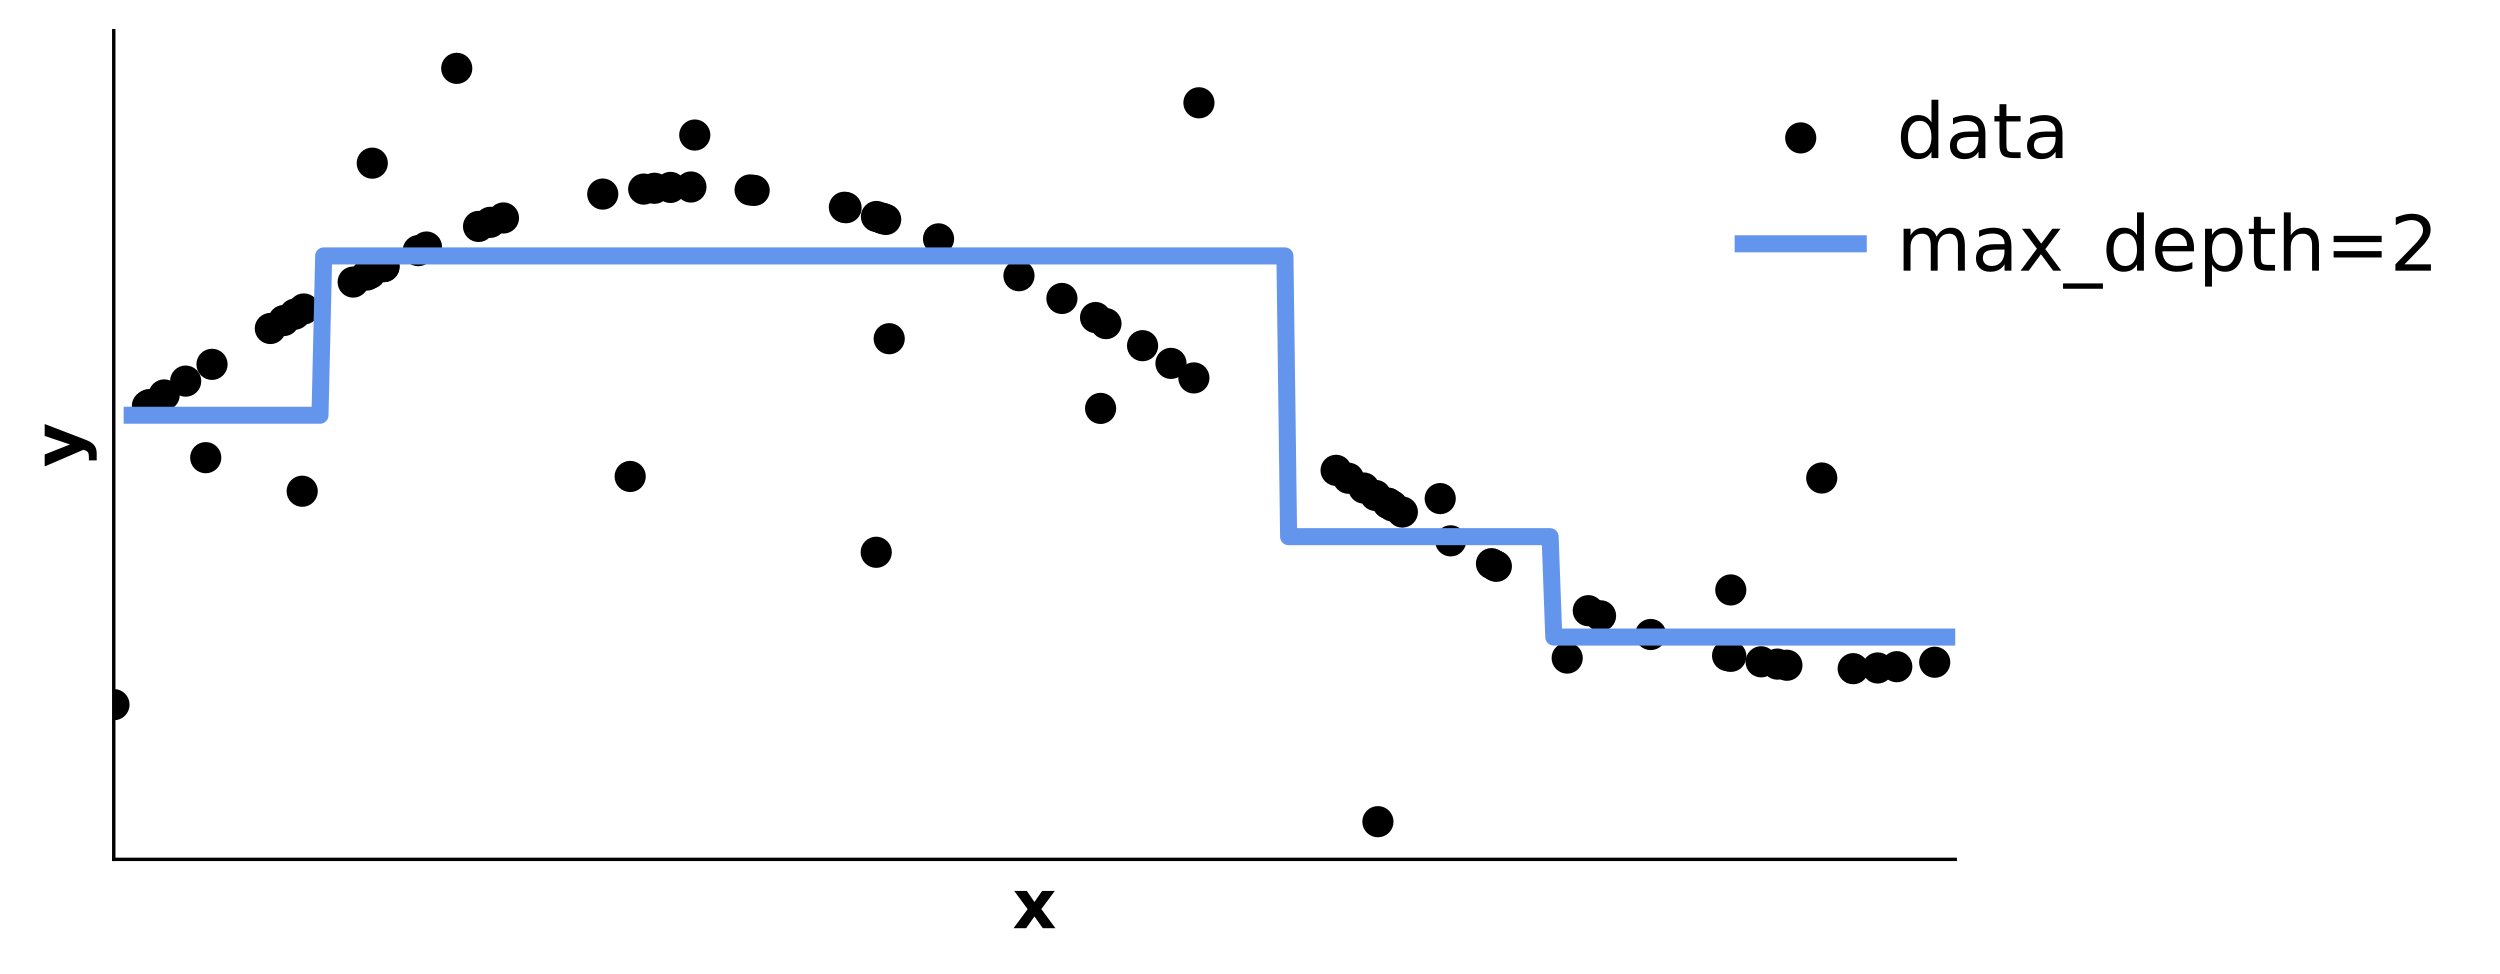
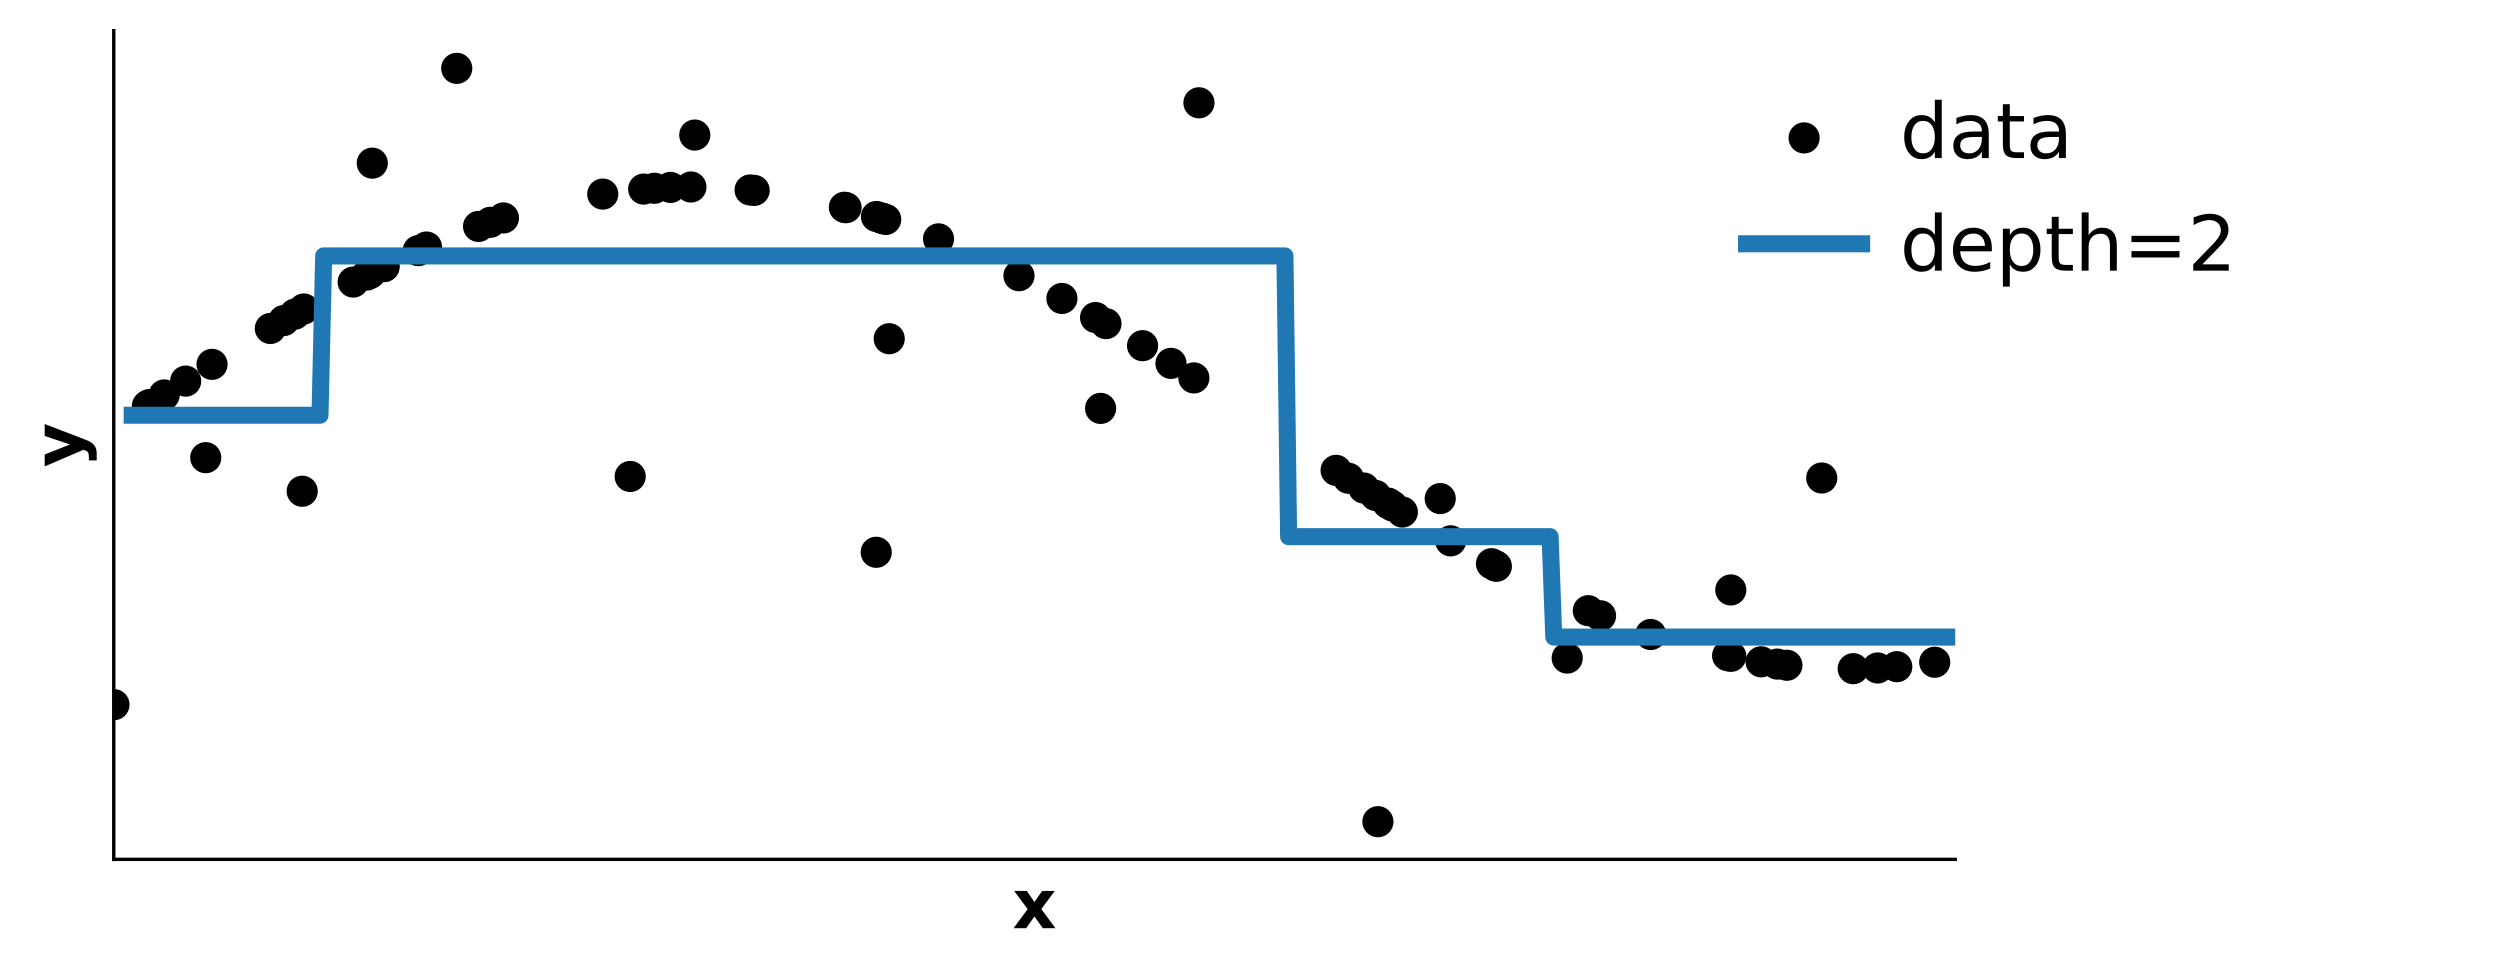
<svg xmlns="http://www.w3.org/2000/svg" xmlns:xlink="http://www.w3.org/1999/xlink" height="228.285pt" version="1.1" viewBox="0 0 586.485 228.285" width="586.485pt">
  <defs>
    <style type="text/css">
*{stroke-linecap:butt;stroke-linejoin:round;}
  </style>
  </defs>
  <g id="figure_1">
    <g id="patch_1">
      <path d="M 0 228.285  L 586.485 228.285  L 586.485 0  L 0 0  z " style="fill:none;" />
    </g>
    <g id="axes_1">
      <g id="patch_2">
        <path d="M 26.685 201.6  L 458.685 201.6  L 458.685 7.2  L 26.685 7.2  z " style="fill:none;" />
      </g>
      <g id="PathCollection_1">
        <defs>
-           <path d="M 0 3.162  C 0.839 3.162 1.643 2.829 2.236 2.236  C 2.829 1.643 3.162 0.839 3.162 0  C 3.162 -0.839 2.829 -1.643 2.236 -2.236  C 1.643 -2.829 0.839 -3.162 0 -3.162  C -0.839 -3.162 -1.643 -2.829 -2.236 -2.236  C -2.829 -1.643 -3.162 -0.839 -3.162 0  C -3.162 0.839 -2.829 1.643 -2.236 2.236  C -1.643 2.829 -0.839 3.162 0 3.162  z " id="m720914438d" style="stroke:#000000;" />
+           <path d="M 0 3.162  C 0.839 3.162 1.643 2.829 2.236 2.236  C 2.829 1.643 3.162 0.839 3.162 0  C 3.162 -0.839 2.829 -1.643 2.236 -2.236  C 1.643 -2.829 0.839 -3.162 0 -3.162  C -0.839 -3.162 -1.643 -2.829 -2.236 -2.236  C -2.829 -1.643 -3.162 -0.839 -3.162 0  C -3.162 0.839 -2.829 1.643 -2.236 2.236  C -1.643 2.829 -0.839 3.162 0 3.162  z " id="m1bf23c3f68" style="stroke:#000000;" />
        </defs>
-         <g clip-path="url(#p01d36069cf)">
-           <use style="stroke:#000000;" x="26.734" xlink:href="#m720914438d" y="165.308" />
-           <use style="stroke:#000000;" x="34.586" xlink:href="#m720914438d" y="95.21" />
-           <use style="stroke:#000000;" x="35.052" xlink:href="#m720914438d" y="94.907" />
-           <use style="stroke:#000000;" x="38.516" xlink:href="#m720914438d" y="92.656" />
-           <use style="stroke:#000000;" x="43.557" xlink:href="#m720914438d" y="89.406" />
-           <use style="stroke:#000000;" x="48.265" xlink:href="#m720914438d" y="107.366" />
-           <use style="stroke:#000000;" x="49.738" xlink:href="#m720914438d" y="85.473" />
-           <use style="stroke:#000000;" x="63.424" xlink:href="#m720914438d" y="77.062" />
-           <use style="stroke:#000000;" x="66.575" xlink:href="#m720914438d" y="75.2" />
-           <use style="stroke:#000000;" x="69.171" xlink:href="#m720914438d" y="73.692" />
-           <use style="stroke:#000000;" x="70.893" xlink:href="#m720914438d" y="115.24" />
-           <use style="stroke:#000000;" x="71.279" xlink:href="#m720914438d" y="72.485" />
-           <use style="stroke:#000000;" x="82.857" xlink:href="#m720914438d" y="66.17" />
-           <use style="stroke:#000000;" x="86.074" xlink:href="#m720914438d" y="64.519" />
-           <use style="stroke:#000000;" x="86.852" xlink:href="#m720914438d" y="64.127" />
-           <use style="stroke:#000000;" x="87.332" xlink:href="#m720914438d" y="38.276" />
-           <use style="stroke:#000000;" x="90.072" xlink:href="#m720914438d" y="62.538" />
-           <use style="stroke:#000000;" x="90.084" xlink:href="#m720914438d" y="62.532" />
-           <use style="stroke:#000000;" x="98.118" xlink:href="#m720914438d" y="58.799" />
-           <use style="stroke:#000000;" x="100.052" xlink:href="#m720914438d" y="57.953" />
-           <use style="stroke:#000000;" x="107.149" xlink:href="#m720914438d" y="16.036" />
-           <use style="stroke:#000000;" x="112.265" xlink:href="#m720914438d" y="53.118" />
-           <use style="stroke:#000000;" x="115.008" xlink:href="#m720914438d" y="52.158" />
-           <use style="stroke:#000000;" x="118.108" xlink:href="#m720914438d" y="51.132" />
-           <use style="stroke:#000000;" x="141.401" xlink:href="#m720914438d" y="45.53" />
-           <use style="stroke:#000000;" x="147.837" xlink:href="#m720914438d" y="111.773" />
-           <use style="stroke:#000000;" x="151.004" xlink:href="#m720914438d" y="44.36" />
-           <use style="stroke:#000000;" x="153.526" xlink:href="#m720914438d" y="44.167" />
-           <use style="stroke:#000000;" x="157.293" xlink:href="#m720914438d" y="43.968" />
-           <use style="stroke:#000000;" x="162.084" xlink:href="#m720914438d" y="43.869" />
-           <use style="stroke:#000000;" x="162.988" xlink:href="#m720914438d" y="31.682" />
-           <use style="stroke:#000000;" x="175.967" xlink:href="#m720914438d" y="44.564" />
-           <use style="stroke:#000000;" x="176.92" xlink:href="#m720914438d" y="44.665" />
-           <use style="stroke:#000000;" x="198.089" xlink:href="#m720914438d" y="48.621" />
-           <use style="stroke:#000000;" x="198.481" xlink:href="#m720914438d" y="48.724" />
-           <use style="stroke:#000000;" x="205.557" xlink:href="#m720914438d" y="129.562" />
-           <use style="stroke:#000000;" x="205.61" xlink:href="#m720914438d" y="50.788" />
-           <use style="stroke:#000000;" x="206.839" xlink:href="#m720914438d" y="51.178" />
-           <use style="stroke:#000000;" x="206.961" xlink:href="#m720914438d" y="51.218" />
-           <use style="stroke:#000000;" x="207.777" xlink:href="#m720914438d" y="51.483" />
-           <use style="stroke:#000000;" x="208.603" xlink:href="#m720914438d" y="79.46" />
-           <use style="stroke:#000000;" x="220.175" xlink:href="#m720914438d" y="56.037" />
-           <use style="stroke:#000000;" x="239.045" xlink:href="#m720914438d" y="64.679" />
-           <use style="stroke:#000000;" x="249.117" xlink:href="#m720914438d" y="70.016" />
-           <use style="stroke:#000000;" x="257.012" xlink:href="#m720914438d" y="74.491" />
-           <use style="stroke:#000000;" x="258.192" xlink:href="#m720914438d" y="95.807" />
-           <use style="stroke:#000000;" x="259.454" xlink:href="#m720914438d" y="75.92" />
-           <use style="stroke:#000000;" x="268.039" xlink:href="#m720914438d" y="81.094" />
-           <use style="stroke:#000000;" x="274.704" xlink:href="#m720914438d" y="85.244" />
-           <use style="stroke:#000000;" x="280.077" xlink:href="#m720914438d" y="88.657" />
-           <use style="stroke:#000000;" x="281.265" xlink:href="#m720914438d" y="24.117" />
-           <use style="stroke:#000000;" x="313.444" xlink:href="#m720914438d" y="110.339" />
-           <use style="stroke:#000000;" x="316.327" xlink:href="#m720914438d" y="112.188" />
-           <use style="stroke:#000000;" x="319.942" xlink:href="#m720914438d" y="114.489" />
-           <use style="stroke:#000000;" x="322.7" xlink:href="#m720914438d" y="116.228" />
-           <use style="stroke:#000000;" x="323.253" xlink:href="#m720914438d" y="192.764" />
-           <use style="stroke:#000000;" x="325.576" xlink:href="#m720914438d" y="118.024" />
-           <use style="stroke:#000000;" x="325.768" xlink:href="#m720914438d" y="118.143" />
-           <use style="stroke:#000000;" x="326.666" xlink:href="#m720914438d" y="118.7" />
-           <use style="stroke:#000000;" x="328.981" xlink:href="#m720914438d" y="120.125" />
-           <use style="stroke:#000000;" x="337.865" xlink:href="#m720914438d" y="116.964" />
-           <use style="stroke:#000000;" x="340.316" xlink:href="#m720914438d" y="126.88" />
-           <use style="stroke:#000000;" x="349.893" xlink:href="#m720914438d" y="132.236" />
-           <use style="stroke:#000000;" x="350.747" xlink:href="#m720914438d" y="132.696" />
-           <use style="stroke:#000000;" x="351.036" xlink:href="#m720914438d" y="132.851" />
-           <use style="stroke:#000000;" x="367.654" xlink:href="#m720914438d" y="154.376" />
-           <use style="stroke:#000000;" x="372.607" xlink:href="#m720914438d" y="143.266" />
-           <use style="stroke:#000000;" x="375.478" xlink:href="#m720914438d" y="144.464" />
-           <use style="stroke:#000000;" x="387.243" xlink:href="#m720914438d" y="148.851" />
-           <use style="stroke:#000000;" x="405.285" xlink:href="#m720914438d" y="153.813" />
-           <use style="stroke:#000000;" x="406.032" xlink:href="#m720914438d" y="138.398" />
-           <use style="stroke:#000000;" x="406.043" xlink:href="#m720914438d" y="153.971" />
-           <use style="stroke:#000000;" x="413.155" xlink:href="#m720914438d" y="155.259" />
-           <use style="stroke:#000000;" x="416.955" xlink:href="#m720914438d" y="155.794" />
-           <use style="stroke:#000000;" x="419.198" xlink:href="#m720914438d" y="156.061" />
-           <use style="stroke:#000000;" x="427.369" xlink:href="#m720914438d" y="112.137" />
-           <use style="stroke:#000000;" x="434.75" xlink:href="#m720914438d" y="156.866" />
-           <use style="stroke:#000000;" x="440.493" xlink:href="#m720914438d" y="156.702" />
-           <use style="stroke:#000000;" x="444.974" xlink:href="#m720914438d" y="156.401" />
-           <use style="stroke:#000000;" x="453.873" xlink:href="#m720914438d" y="155.357" />
+         <g clip-path="url(#p735f092bd0)">
+           <use style="stroke:#000000;" x="26.734" xlink:href="#m1bf23c3f68" y="165.308" />
+           <use style="stroke:#000000;" x="34.586" xlink:href="#m1bf23c3f68" y="95.21" />
+           <use style="stroke:#000000;" x="35.052" xlink:href="#m1bf23c3f68" y="94.907" />
+           <use style="stroke:#000000;" x="38.516" xlink:href="#m1bf23c3f68" y="92.656" />
+           <use style="stroke:#000000;" x="43.557" xlink:href="#m1bf23c3f68" y="89.406" />
+           <use style="stroke:#000000;" x="48.265" xlink:href="#m1bf23c3f68" y="107.366" />
+           <use style="stroke:#000000;" x="49.738" xlink:href="#m1bf23c3f68" y="85.473" />
+           <use style="stroke:#000000;" x="63.424" xlink:href="#m1bf23c3f68" y="77.062" />
+           <use style="stroke:#000000;" x="66.575" xlink:href="#m1bf23c3f68" y="75.2" />
+           <use style="stroke:#000000;" x="69.171" xlink:href="#m1bf23c3f68" y="73.692" />
+           <use style="stroke:#000000;" x="70.893" xlink:href="#m1bf23c3f68" y="115.24" />
+           <use style="stroke:#000000;" x="71.279" xlink:href="#m1bf23c3f68" y="72.485" />
+           <use style="stroke:#000000;" x="82.857" xlink:href="#m1bf23c3f68" y="66.17" />
+           <use style="stroke:#000000;" x="86.074" xlink:href="#m1bf23c3f68" y="64.519" />
+           <use style="stroke:#000000;" x="86.852" xlink:href="#m1bf23c3f68" y="64.127" />
+           <use style="stroke:#000000;" x="87.332" xlink:href="#m1bf23c3f68" y="38.276" />
+           <use style="stroke:#000000;" x="90.072" xlink:href="#m1bf23c3f68" y="62.538" />
+           <use style="stroke:#000000;" x="90.084" xlink:href="#m1bf23c3f68" y="62.532" />
+           <use style="stroke:#000000;" x="98.118" xlink:href="#m1bf23c3f68" y="58.799" />
+           <use style="stroke:#000000;" x="100.052" xlink:href="#m1bf23c3f68" y="57.953" />
+           <use style="stroke:#000000;" x="107.149" xlink:href="#m1bf23c3f68" y="16.036" />
+           <use style="stroke:#000000;" x="112.265" xlink:href="#m1bf23c3f68" y="53.118" />
+           <use style="stroke:#000000;" x="115.008" xlink:href="#m1bf23c3f68" y="52.158" />
+           <use style="stroke:#000000;" x="118.108" xlink:href="#m1bf23c3f68" y="51.132" />
+           <use style="stroke:#000000;" x="141.401" xlink:href="#m1bf23c3f68" y="45.53" />
+           <use style="stroke:#000000;" x="147.837" xlink:href="#m1bf23c3f68" y="111.773" />
+           <use style="stroke:#000000;" x="151.004" xlink:href="#m1bf23c3f68" y="44.36" />
+           <use style="stroke:#000000;" x="153.526" xlink:href="#m1bf23c3f68" y="44.167" />
+           <use style="stroke:#000000;" x="157.293" xlink:href="#m1bf23c3f68" y="43.968" />
+           <use style="stroke:#000000;" x="162.084" xlink:href="#m1bf23c3f68" y="43.869" />
+           <use style="stroke:#000000;" x="162.988" xlink:href="#m1bf23c3f68" y="31.682" />
+           <use style="stroke:#000000;" x="175.967" xlink:href="#m1bf23c3f68" y="44.564" />
+           <use style="stroke:#000000;" x="176.92" xlink:href="#m1bf23c3f68" y="44.665" />
+           <use style="stroke:#000000;" x="198.089" xlink:href="#m1bf23c3f68" y="48.621" />
+           <use style="stroke:#000000;" x="198.481" xlink:href="#m1bf23c3f68" y="48.724" />
+           <use style="stroke:#000000;" x="205.557" xlink:href="#m1bf23c3f68" y="129.562" />
+           <use style="stroke:#000000;" x="205.61" xlink:href="#m1bf23c3f68" y="50.788" />
+           <use style="stroke:#000000;" x="206.839" xlink:href="#m1bf23c3f68" y="51.178" />
+           <use style="stroke:#000000;" x="206.961" xlink:href="#m1bf23c3f68" y="51.218" />
+           <use style="stroke:#000000;" x="207.777" xlink:href="#m1bf23c3f68" y="51.483" />
+           <use style="stroke:#000000;" x="208.603" xlink:href="#m1bf23c3f68" y="79.46" />
+           <use style="stroke:#000000;" x="220.175" xlink:href="#m1bf23c3f68" y="56.037" />
+           <use style="stroke:#000000;" x="239.045" xlink:href="#m1bf23c3f68" y="64.679" />
+           <use style="stroke:#000000;" x="249.117" xlink:href="#m1bf23c3f68" y="70.016" />
+           <use style="stroke:#000000;" x="257.012" xlink:href="#m1bf23c3f68" y="74.491" />
+           <use style="stroke:#000000;" x="258.192" xlink:href="#m1bf23c3f68" y="95.807" />
+           <use style="stroke:#000000;" x="259.454" xlink:href="#m1bf23c3f68" y="75.92" />
+           <use style="stroke:#000000;" x="268.039" xlink:href="#m1bf23c3f68" y="81.094" />
+           <use style="stroke:#000000;" x="274.704" xlink:href="#m1bf23c3f68" y="85.244" />
+           <use style="stroke:#000000;" x="280.077" xlink:href="#m1bf23c3f68" y="88.657" />
+           <use style="stroke:#000000;" x="281.265" xlink:href="#m1bf23c3f68" y="24.117" />
+           <use style="stroke:#000000;" x="313.444" xlink:href="#m1bf23c3f68" y="110.339" />
+           <use style="stroke:#000000;" x="316.327" xlink:href="#m1bf23c3f68" y="112.188" />
+           <use style="stroke:#000000;" x="319.942" xlink:href="#m1bf23c3f68" y="114.489" />
+           <use style="stroke:#000000;" x="322.7" xlink:href="#m1bf23c3f68" y="116.228" />
+           <use style="stroke:#000000;" x="323.253" xlink:href="#m1bf23c3f68" y="192.764" />
+           <use style="stroke:#000000;" x="325.576" xlink:href="#m1bf23c3f68" y="118.024" />
+           <use style="stroke:#000000;" x="325.768" xlink:href="#m1bf23c3f68" y="118.143" />
+           <use style="stroke:#000000;" x="326.666" xlink:href="#m1bf23c3f68" y="118.7" />
+           <use style="stroke:#000000;" x="328.981" xlink:href="#m1bf23c3f68" y="120.125" />
+           <use style="stroke:#000000;" x="337.865" xlink:href="#m1bf23c3f68" y="116.964" />
+           <use style="stroke:#000000;" x="340.316" xlink:href="#m1bf23c3f68" y="126.88" />
+           <use style="stroke:#000000;" x="349.893" xlink:href="#m1bf23c3f68" y="132.236" />
+           <use style="stroke:#000000;" x="350.747" xlink:href="#m1bf23c3f68" y="132.696" />
+           <use style="stroke:#000000;" x="351.036" xlink:href="#m1bf23c3f68" y="132.851" />
+           <use style="stroke:#000000;" x="367.654" xlink:href="#m1bf23c3f68" y="154.376" />
+           <use style="stroke:#000000;" x="372.607" xlink:href="#m1bf23c3f68" y="143.266" />
+           <use style="stroke:#000000;" x="375.478" xlink:href="#m1bf23c3f68" y="144.464" />
+           <use style="stroke:#000000;" x="387.243" xlink:href="#m1bf23c3f68" y="148.851" />
+           <use style="stroke:#000000;" x="405.285" xlink:href="#m1bf23c3f68" y="153.813" />
+           <use style="stroke:#000000;" x="406.032" xlink:href="#m1bf23c3f68" y="138.398" />
+           <use style="stroke:#000000;" x="406.043" xlink:href="#m1bf23c3f68" y="153.971" />
+           <use style="stroke:#000000;" x="413.155" xlink:href="#m1bf23c3f68" y="155.259" />
+           <use style="stroke:#000000;" x="416.955" xlink:href="#m1bf23c3f68" y="155.794" />
+           <use style="stroke:#000000;" x="419.198" xlink:href="#m1bf23c3f68" y="156.061" />
+           <use style="stroke:#000000;" x="427.369" xlink:href="#m1bf23c3f68" y="112.137" />
+           <use style="stroke:#000000;" x="434.75" xlink:href="#m1bf23c3f68" y="156.866" />
+           <use style="stroke:#000000;" x="440.493" xlink:href="#m1bf23c3f68" y="156.702" />
+           <use style="stroke:#000000;" x="444.974" xlink:href="#m1bf23c3f68" y="156.401" />
+           <use style="stroke:#000000;" x="453.873" xlink:href="#m1bf23c3f68" y="155.357" />
        </g>
      </g>
      <g id="matplotlib.axis_1">
        <g id="text_1">
          <defs>
            <path d="M 22.219 27.984  L 2.484 54.688  L 21 54.688  L 32.172 38.484  L 43.5 54.688  L 62.016 54.688  L 42.281 28.078  L 62.984 0  L 44.484 0  L 32.172 17.281  L 20.016 0  L 1.516 0  z " id="DejaVuSans-Bold-120" />
          </defs>
          <g transform="translate(237.525 217.7575)scale(0.16 -0.16)">
            <use xlink:href="#DejaVuSans-Bold-120" />
          </g>
        </g>
      </g>
      <g id="matplotlib.axis_2">
        <g id="text_2">
          <defs>
            <path d="M 1.219 54.688  L 18.703 54.688  L 33.406 17.578  L 45.906 54.688  L 63.375 54.688  L 40.375 -5.172  Q 36.922 -14.312 32.297 -17.938  Q 27.688 -21.578 20.125 -21.578  L 10.016 -21.578  L 10.016 -10.109  L 15.484 -10.109  Q 19.922 -10.109 21.938 -8.688  Q 23.969 -7.281 25.094 -3.609  L 25.594 -2.094  z " id="DejaVuSans-Bold-121" />
          </defs>
          <g transform="translate(19.2325 109.615)rotate(-90)scale(0.16 -0.16)">
            <use xlink:href="#DejaVuSans-Bold-121" />
          </g>
        </g>
      </g>
      <g id="line2d_1">
-         <path clip-path="url(#p01d36069cf)" d="M 31.005 97.411  L 75.069 97.411  L 75.933 60.038  L 301.437 60.038  L 302.301 125.902  L 363.645 125.902  L 364.509 149.448  L 462.141 149.448  L 462.141 149.448  " style="fill:none;stroke:#6495ed;stroke-linecap:square;stroke-width:4;" />
+         <path clip-path="url(#p735f092bd0)" d="M 31.005 97.411  L 75.069 97.411  L 75.933 60.038  L 301.437 60.038  L 302.301 125.902  L 363.645 125.902  L 364.509 149.448  L 462.141 149.448  L 462.141 149.448  " style="fill:none;stroke:#1f77b4;stroke-linecap:square;stroke-width:4;" />
      </g>
      <g id="patch_3">
        <path d="M 26.685 201.6  L 26.685 7.2  " style="fill:none;stroke:#000000;stroke-linecap:square;stroke-linejoin:miter;stroke-width:0.8;" />
      </g>
      <g id="patch_4">
        <path d="M 26.685 201.6  L 458.685 201.6  " style="fill:none;stroke:#000000;stroke-linecap:square;stroke-linejoin:miter;stroke-width:0.8;" />
      </g>
      <g id="legend_1">
        <g id="PathCollection_2">
          <g>
-             <use style="stroke:#000000;" x="422.438" xlink:href="#m720914438d" y="32.352" />
+             <use style="stroke:#000000;" x="423.231" xlink:href="#m1bf23c3f68" y="32.352" />
          </g>
        </g>
        <g id="text_3">
          <defs>
            <path d="M 45.406 46.391  L 45.406 75.984  L 54.391 75.984  L 54.391 0  L 45.406 0  L 45.406 8.203  Q 42.578 3.328 38.25 0.953  Q 33.938 -1.422 27.875 -1.422  Q 17.969 -1.422 11.734 6.484  Q 5.516 14.406 5.516 27.297  Q 5.516 40.188 11.734 48.094  Q 17.969 56 27.875 56  Q 33.938 56 38.25 53.625  Q 42.578 51.266 45.406 46.391  z M 14.797 27.297  Q 14.797 17.391 18.875 11.75  Q 22.953 6.109 30.078 6.109  Q 37.203 6.109 41.297 11.75  Q 45.406 17.391 45.406 27.297  Q 45.406 37.203 41.297 42.844  Q 37.203 48.484 30.078 48.484  Q 22.953 48.484 18.875 42.844  Q 14.797 37.203 14.797 27.297  z " id="DejaVuSans-100" />
            <path d="M 34.281 27.484  Q 23.391 27.484 19.188 25  Q 14.984 22.516 14.984 16.5  Q 14.984 11.719 18.141 8.906  Q 21.297 6.109 26.703 6.109  Q 34.188 6.109 38.703 11.406  Q 43.219 16.703 43.219 25.484  L 43.219 27.484  z M 52.203 31.203  L 52.203 0  L 43.219 0  L 43.219 8.297  Q 40.141 3.328 35.547 0.953  Q 30.953 -1.422 24.312 -1.422  Q 15.922 -1.422 10.953 3.297  Q 6 8.016 6 15.922  Q 6 25.141 12.172 29.828  Q 18.359 34.516 30.609 34.516  L 43.219 34.516  L 43.219 35.406  Q 43.219 41.609 39.141 45  Q 35.062 48.391 27.688 48.391  Q 23 48.391 18.547 47.266  Q 14.109 46.141 10.016 43.891  L 10.016 52.203  Q 14.938 54.109 19.578 55.047  Q 24.219 56 28.609 56  Q 40.484 56 46.344 49.844  Q 52.203 43.703 52.203 31.203  z " id="DejaVuSans-97" />
            <path d="M 18.312 70.219  L 18.312 54.688  L 36.812 54.688  L 36.812 47.703  L 18.312 47.703  L 18.312 18.016  Q 18.312 11.328 20.141 9.422  Q 21.969 7.516 27.594 7.516  L 36.812 7.516  L 36.812 0  L 27.594 0  Q 17.188 0 13.234 3.875  Q 9.281 7.766 9.281 18.016  L 9.281 47.703  L 2.688 47.703  L 2.688 54.688  L 9.281 54.688  L 9.281 70.219  z " id="DejaVuSans-116" />
            <path id="DejaVuSans-32" />
          </defs>
-           <g transform="translate(444.9375 37.07719)scale(0.18 -0.18)">
+           <g transform="translate(445.7306 37.07719)scale(0.18 -0.18)">
            <use xlink:href="#DejaVuSans-100" />
            <use x="63.477" xlink:href="#DejaVuSans-97" />
            <use x="124.756" xlink:href="#DejaVuSans-116" />
            <use x="163.965" xlink:href="#DejaVuSans-97" />
            <use x="225.244" xlink:href="#DejaVuSans-32" />
            <use x="257.031" xlink:href="#DejaVuSans-32" />
            <use x="288.818" xlink:href="#DejaVuSans-32" />
            <use x="320.605" xlink:href="#DejaVuSans-32" />
            <use x="352.393" xlink:href="#DejaVuSans-32" />
            <use x="384.18" xlink:href="#DejaVuSans-32" />
            <use x="415.967" xlink:href="#DejaVuSans-32" />
            <use x="447.754" xlink:href="#DejaVuSans-32" />
            <use x="479.541" xlink:href="#DejaVuSans-32" />
            <use x="511.328" xlink:href="#DejaVuSans-32" />
            <use x="543.115" xlink:href="#DejaVuSans-32" />
            <use x="574.902" xlink:href="#DejaVuSans-32" />
            <use x="606.689" xlink:href="#DejaVuSans-32" />
            <use x="638.477" xlink:href="#DejaVuSans-32" />
            <use x="670.264" xlink:href="#DejaVuSans-32" />
          </g>
        </g>
        <g id="line2d_2">
-           <path d="M 408.938 57.198  L 435.938 57.198  " style="fill:none;stroke:#6495ed;stroke-linecap:square;stroke-width:4;" />
+           <path d="M 409.731 57.198  L 436.731 57.198  " style="fill:none;stroke:#1f77b4;stroke-linecap:square;stroke-width:4;" />
        </g>
        <g id="line2d_3" />
        <g id="text_4">
          <defs>
-             <path d="M 52 44.188  Q 55.375 50.25 60.062 53.125  Q 64.75 56 71.094 56  Q 79.641 56 84.281 50.016  Q 88.922 44.047 88.922 33.016  L 88.922 0  L 79.891 0  L 79.891 32.719  Q 79.891 40.578 77.094 44.375  Q 74.312 48.188 68.609 48.188  Q 61.625 48.188 57.562 43.547  Q 53.516 38.922 53.516 30.906  L 53.516 0  L 44.484 0  L 44.484 32.719  Q 44.484 40.625 41.703 44.406  Q 38.922 48.188 33.109 48.188  Q 26.219 48.188 22.156 43.531  Q 18.109 38.875 18.109 30.906  L 18.109 0  L 9.078 0  L 9.078 54.688  L 18.109 54.688  L 18.109 46.188  Q 21.188 51.219 25.484 53.609  Q 29.781 56 35.688 56  Q 41.656 56 45.828 52.969  Q 50 49.953 52 44.188  z " id="DejaVuSans-109" />
-             <path d="M 54.891 54.688  L 35.109 28.078  L 55.906 0  L 45.312 0  L 29.391 21.484  L 13.484 0  L 2.875 0  L 24.125 28.609  L 4.688 54.688  L 15.281 54.688  L 29.781 35.203  L 44.281 54.688  z " id="DejaVuSans-120" />
-             <path d="M 50.984 -16.609  L 50.984 -23.578  L -0.984 -23.578  L -0.984 -16.609  z " id="DejaVuSans-95" />
            <path d="M 56.203 29.594  L 56.203 25.203  L 14.891 25.203  Q 15.484 15.922 20.484 11.062  Q 25.484 6.203 34.422 6.203  Q 39.594 6.203 44.453 7.469  Q 49.312 8.734 54.109 11.281  L 54.109 2.781  Q 49.266 0.734 44.188 -0.344  Q 39.109 -1.422 33.891 -1.422  Q 20.797 -1.422 13.156 6.188  Q 5.516 13.812 5.516 26.812  Q 5.516 40.234 12.766 48.109  Q 20.016 56 32.328 56  Q 43.359 56 49.781 48.891  Q 56.203 41.797 56.203 29.594  z M 47.219 32.234  Q 47.125 39.594 43.094 43.984  Q 39.062 48.391 32.422 48.391  Q 24.906 48.391 20.391 44.141  Q 15.875 39.891 15.188 32.172  z " id="DejaVuSans-101" />
            <path d="M 18.109 8.203  L 18.109 -20.797  L 9.078 -20.797  L 9.078 54.688  L 18.109 54.688  L 18.109 46.391  Q 20.953 51.266 25.266 53.625  Q 29.594 56 35.594 56  Q 45.562 56 51.781 48.094  Q 58.016 40.188 58.016 27.297  Q 58.016 14.406 51.781 6.484  Q 45.562 -1.422 35.594 -1.422  Q 29.594 -1.422 25.266 0.953  Q 20.953 3.328 18.109 8.203  z M 48.688 27.297  Q 48.688 37.203 44.609 42.844  Q 40.531 48.484 33.406 48.484  Q 26.266 48.484 22.188 42.844  Q 18.109 37.203 18.109 27.297  Q 18.109 17.391 22.188 11.75  Q 26.266 6.109 33.406 6.109  Q 40.531 6.109 44.609 11.75  Q 48.688 17.391 48.688 27.297  z " id="DejaVuSans-112" />
            <path d="M 54.891 33.016  L 54.891 0  L 45.906 0  L 45.906 32.719  Q 45.906 40.484 42.875 44.328  Q 39.844 48.188 33.797 48.188  Q 26.516 48.188 22.312 43.547  Q 18.109 38.922 18.109 30.906  L 18.109 0  L 9.078 0  L 9.078 75.984  L 18.109 75.984  L 18.109 46.188  Q 21.344 51.125 25.703 53.562  Q 30.078 56 35.797 56  Q 45.219 56 50.047 50.172  Q 54.891 44.344 54.891 33.016  z " id="DejaVuSans-104" />
            <path d="M 10.594 45.406  L 73.188 45.406  L 73.188 37.203  L 10.594 37.203  z M 10.594 25.484  L 73.188 25.484  L 73.188 17.188  L 10.594 17.188  z " id="DejaVuSans-61" />
            <path d="M 19.188 8.297  L 53.609 8.297  L 53.609 0  L 7.328 0  L 7.328 8.297  Q 12.938 14.109 22.625 23.891  Q 32.328 33.688 34.812 36.531  Q 39.547 41.844 41.422 45.531  Q 43.312 49.219 43.312 52.781  Q 43.312 58.594 39.234 62.25  Q 35.156 65.922 28.609 65.922  Q 23.969 65.922 18.812 64.312  Q 13.672 62.703 7.812 59.422  L 7.812 69.391  Q 13.766 71.781 18.938 73  Q 24.125 74.219 28.422 74.219  Q 39.75 74.219 46.484 68.547  Q 53.219 62.891 53.219 53.422  Q 53.219 48.922 51.531 44.891  Q 49.859 40.875 45.406 35.406  Q 44.188 33.984 37.641 27.219  Q 31.109 20.453 19.188 8.297  z " id="DejaVuSans-50" />
          </defs>
-           <g transform="translate(444.9375 63.49781)scale(0.18 -0.18)">
-             <use xlink:href="#DejaVuSans-109" />
-             <use x="97.412" xlink:href="#DejaVuSans-97" />
-             <use x="158.691" xlink:href="#DejaVuSans-120" />
-             <use x="217.871" xlink:href="#DejaVuSans-95" />
-             <use x="267.871" xlink:href="#DejaVuSans-100" />
-             <use x="331.348" xlink:href="#DejaVuSans-101" />
-             <use x="392.871" xlink:href="#DejaVuSans-112" />
-             <use x="456.348" xlink:href="#DejaVuSans-116" />
-             <use x="495.557" xlink:href="#DejaVuSans-104" />
-             <use x="558.936" xlink:href="#DejaVuSans-61" />
-             <use x="642.725" xlink:href="#DejaVuSans-50" />
+           <g transform="translate(445.7306 63.49781)scale(0.18 -0.18)">
+             <use xlink:href="#DejaVuSans-100" />
+             <use x="63.477" xlink:href="#DejaVuSans-101" />
+             <use x="125" xlink:href="#DejaVuSans-112" />
+             <use x="188.477" xlink:href="#DejaVuSans-116" />
+             <use x="227.686" xlink:href="#DejaVuSans-104" />
+             <use x="291.064" xlink:href="#DejaVuSans-61" />
+             <use x="374.854" xlink:href="#DejaVuSans-50" />
          </g>
        </g>
      </g>
    </g>
  </g>
  <defs>
-     <clipPath id="p01d36069cf">
+     <clipPath id="p735f092bd0">
      <rect height="194.4" width="432" x="26.685" y="7.2" />
    </clipPath>
  </defs>
</svg>
